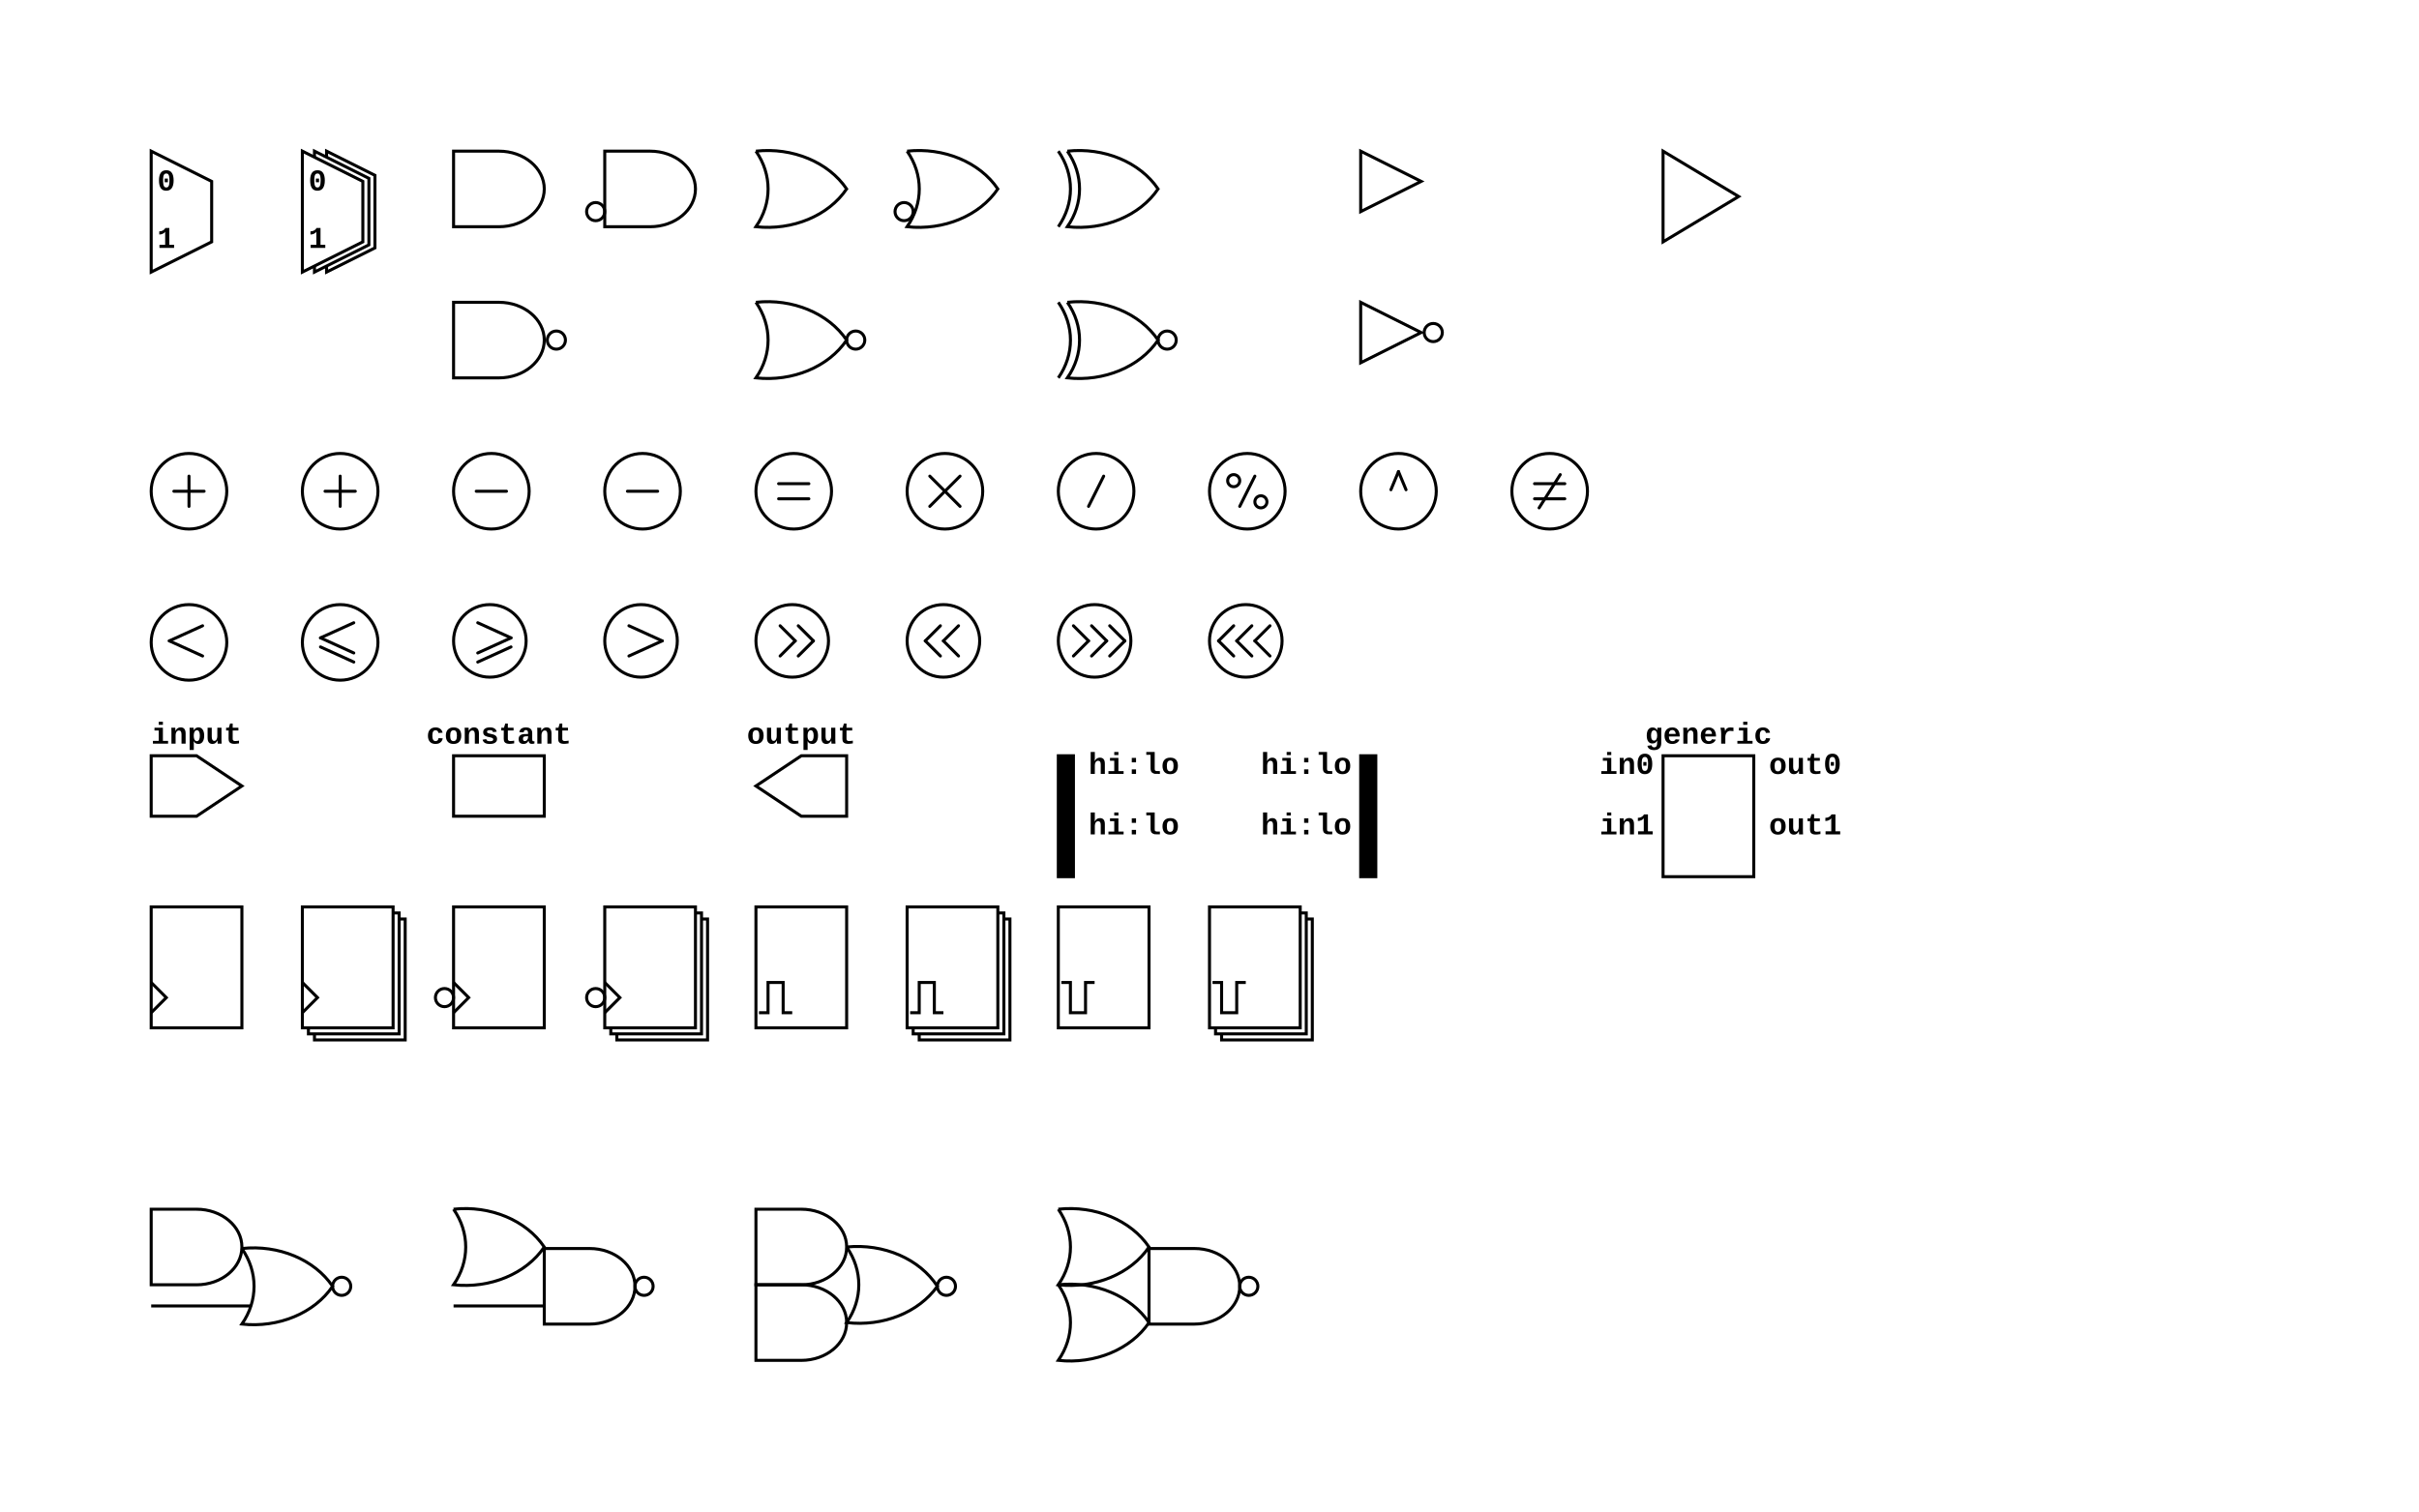
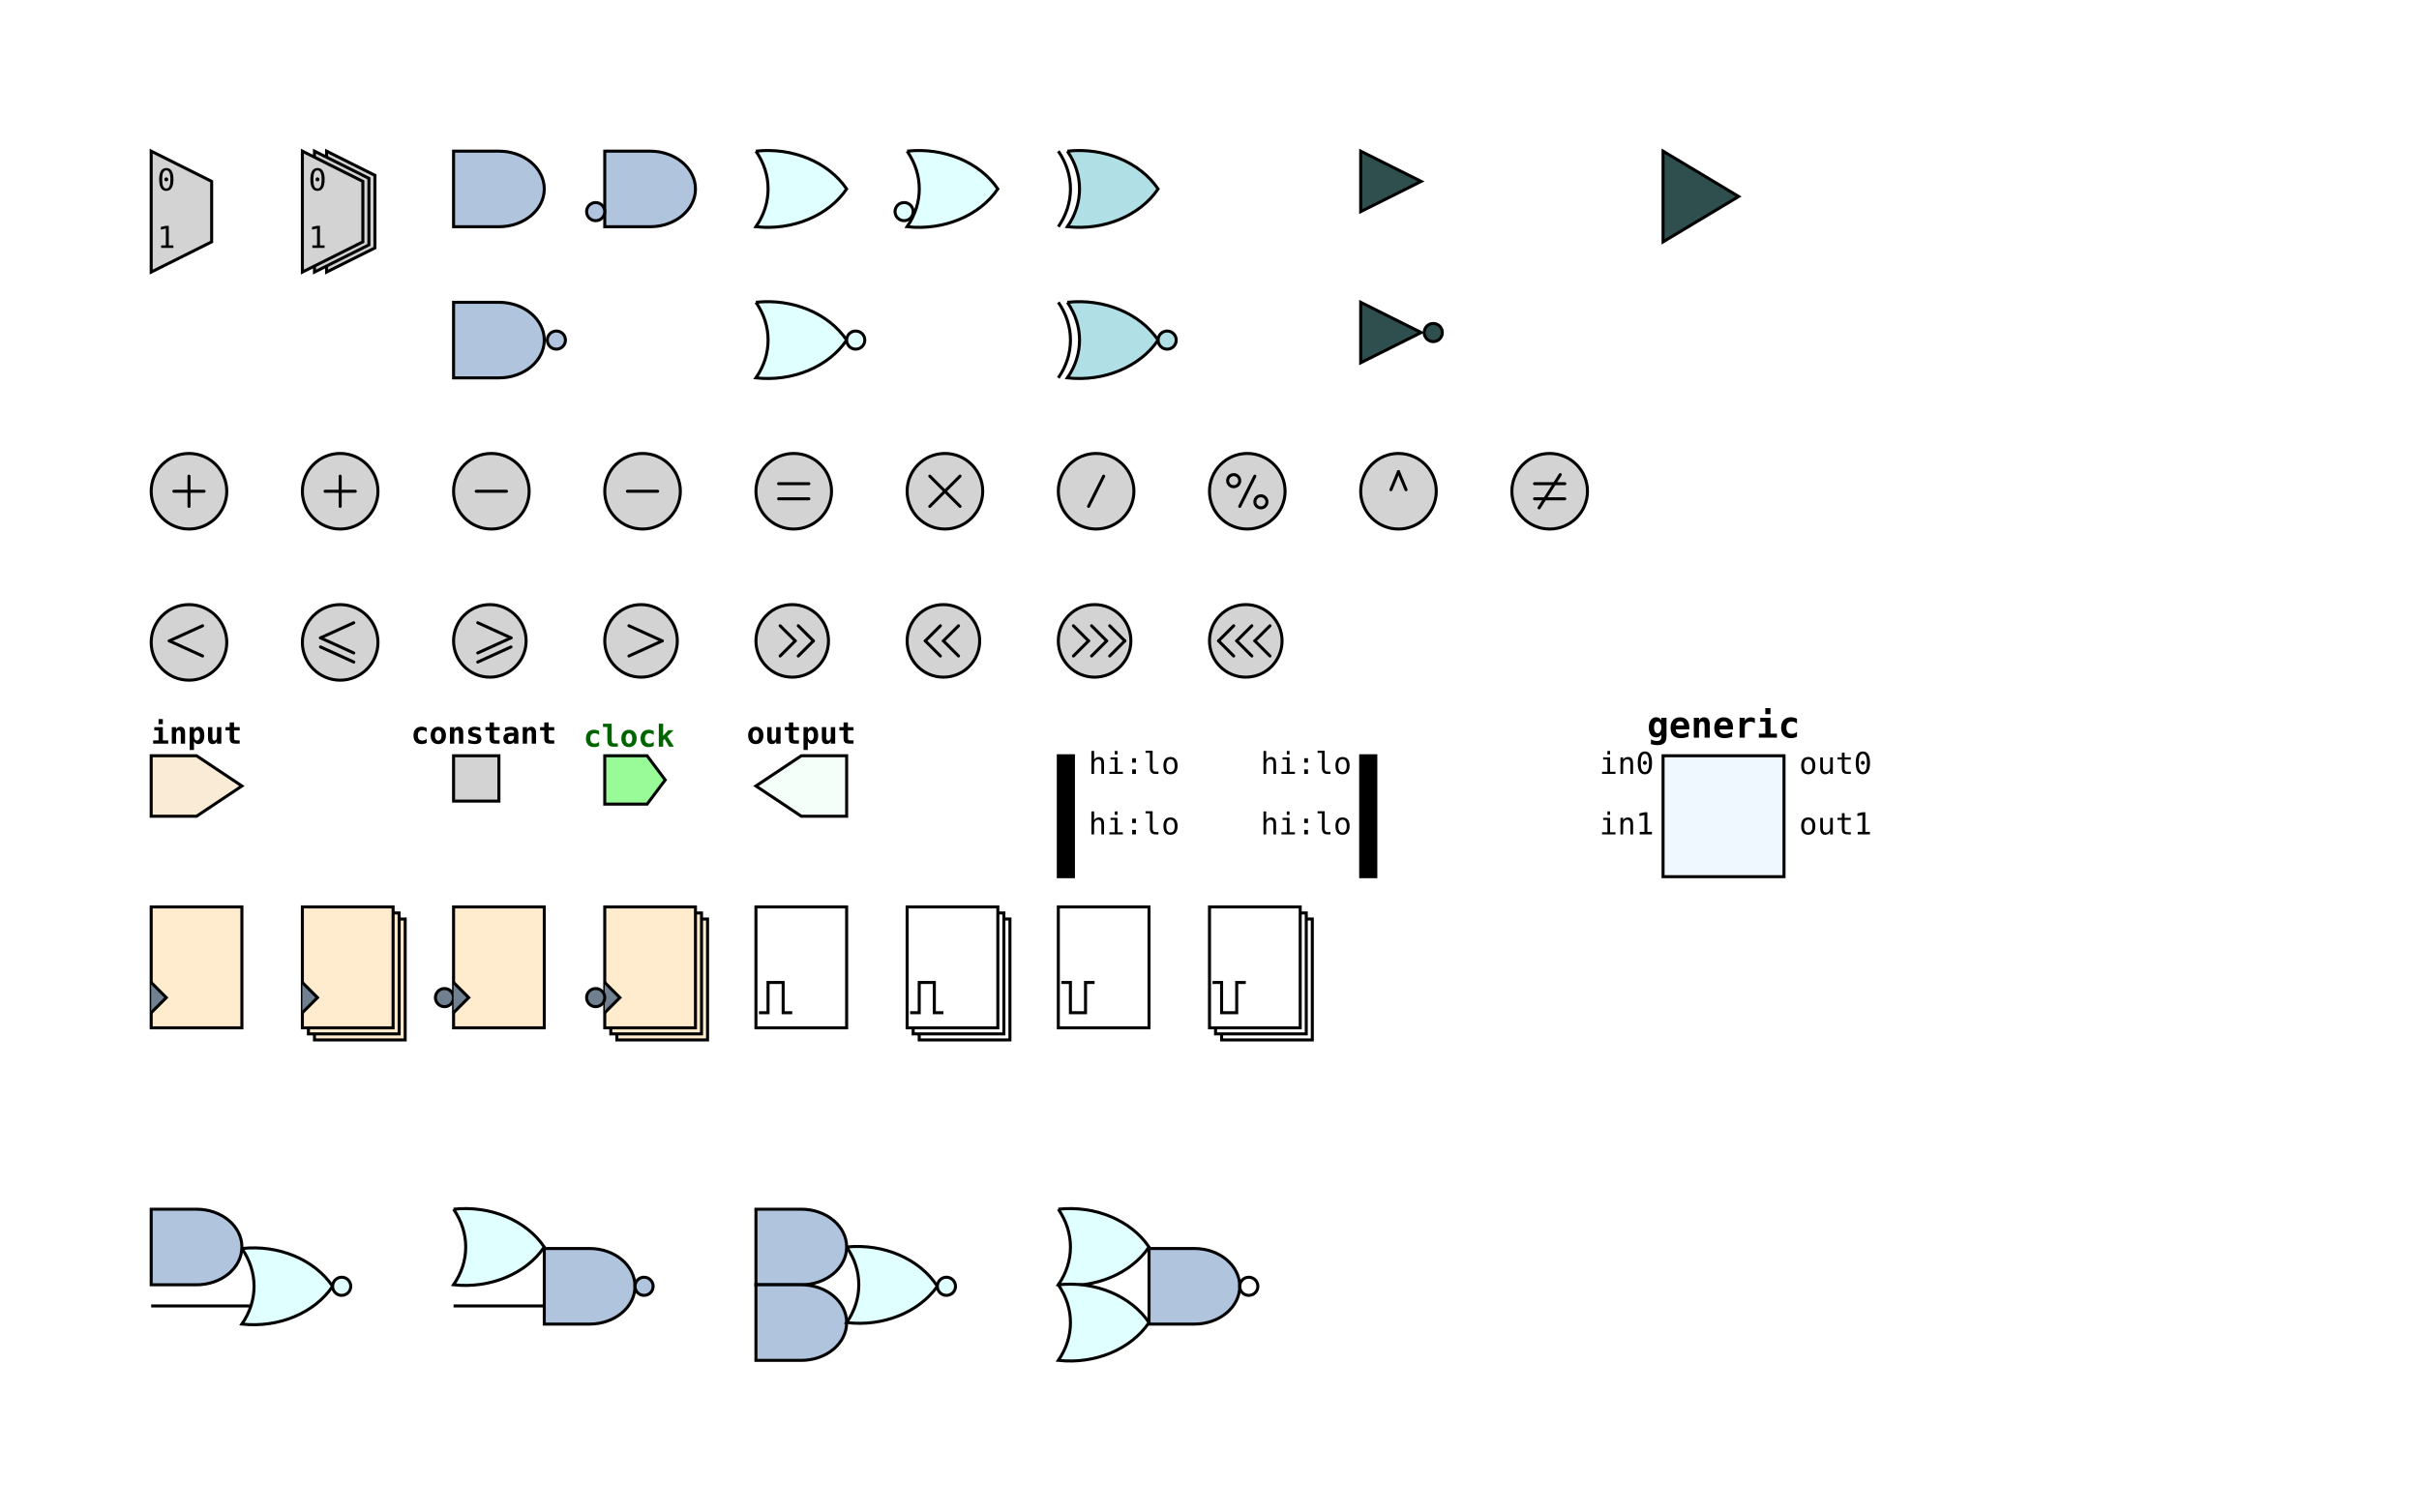
<svg xmlns="http://www.w3.org/2000/svg" xmlns:ns1="https://github.com/nturley/netlistsvg" width="800" height="500">
  <ns1:properties>
    <ns1:layoutEngine org.eclipse.elk.layered.spacing.nodeNodeBetweenLayers="35" org.eclipse.elk.spacing.nodeNode="35" org.eclipse.elk.layered.layering.strategy="LONGEST_PATH" />
    <ns1:low_priority_alias val="$dff" />
  </ns1:properties>
  <style>
svg {
  stroke:#000;
  fill:none;
}
text {
  fill:#000;
  stroke:none;
  font-size:10px;
-   font-weight: bold;
-   font-family: "Courier New", monospace;
+   font-weight: normal;
+   font-family: 'Menlo', 'Fira Mono', 'Consolas', 'Lucida Console', monospace;
}
line {
    stroke-linecap: round;
}
.nodelabel {
  text-anchor: middle;
}
+ .genericLabel {
+   font-weight: bold;
+   font-size:12px;
+ }
+ .inputExtLabel {
+   font-weight: bold;
+ }
+ .outputExtLabel {
+   font-weight: bold;
+ }
.inputPortLabel {
  text-anchor: end;
}
.splitjoinBody {
  fill:#000;
+ }
+ .inputExt {
+   fill: antiquewhite;
+ }
+ .inputClk {
+   fill: palegreen;
+ }
+ .inputClkLabel {
+   font-weight: bold;
+   fill: darkgreen;
+ }
+ .outputExt {
+   fill: mintcream;
+ }
+ .generic {
+   fill: aliceblue;
+ }
+ .dffRect {
+   fill: blanchedalmond;
+ }
+ .dffWedge {
+   fill: slategray;
+ }
+ .andFill {
+   fill: lightsteelblue;
+ }
+ .orFill {
+   fill: lightcyan;
+ }
+ .buffFill{
+   fill: darkslategray;
+ }
+ .xorFill {
+   fill: powderblue;
+ }
+ .constant {
+   fill: lightgray;
+ }
+ .constLabel {
+   font-weight: bold;
+ }
+ .muxFill {
+   fill: lightgray;
+ }
+ .arithFill {
+   fill: lightgray;
}
</style>
  <g ns1:type="mux" transform="translate(50, 50)" ns1:width="20" ns1:height="40">
    <ns1:alias val="$pmux" />
    <ns1:alias val="$mux" />
    <ns1:alias val="$_MUX_" />
-     <path d="M0,0 L20,10 L20,30 L0,40 Z" class="$cell_id" />
+     <path d="M0,0 L20,10 L20,30 L0,40 Z" class="muxFill $cell_id" />
    <text x="5" y="32" class="nodelabel $cell_id" ns1:attribute="">1</text>
    <text x="5" y="13" class="nodelabel $cell_id" ns1:attribute="">0</text>
    <g ns1:x="0" ns1:y="10" ns1:pid="A" />
    <g ns1:x="0" ns1:y="30" ns1:pid="B" />
    <g ns1:x="10" ns1:y="35" ns1:pid="S" />
    <g ns1:x="20" ns1:y="20" ns1:pid="Y" />
  </g>
  <g ns1:type="mux-bus" transform="translate(100, 50)" ns1:width="24" ns1:height="40">
    <ns1:alias val="$pmux-bus" />
    <ns1:alias val="$mux-bus" />
    <ns1:alias val="$_MUX_-bus" />
-     <path d="M0,0 L20,10 L20,30 L0,40 Z" class="$cell_id" />
-     <path d="M4,2 L4,0 L22,9 L22,31 L4,40 L4,38" class="$cell_id" />
-     <path d="M8,2 L8,0 L24,8 L24,32 L8,40 L8,38" class="$cell_id" />
+     <path d="M8,2 L8,0 L24,8 L24,32 L8,40 L8,38" class="muxFill $cell_id" />
+     <path d="M4,2 L4,0 L22,9 L22,31 L4,40 L4,38" class="muxFill $cell_id" />
+     <path d="M0,0 L20,10 L20,30 L0,40 Z" class="muxFill $cell_id" />
    <text x="5" y="32" class="nodelabel $cell_id" ns1:attribute="">1</text>
    <text x="5" y="13" class="nodelabel $cell_id" ns1:attribute="">0</text>
    <g ns1:x="-1" ns1:y="10" ns1:pid="A" />
    <g ns1:x="-1" ns1:y="30" ns1:pid="B" />
    <g ns1:x="12" ns1:y="38" ns1:pid="S" />
    <g ns1:x="24.5" ns1:y="20" ns1:pid="Y" />
  </g>
  <g ns1:type="and" transform="translate(150,50)" ns1:width="30" ns1:height="25">
    <ns1:alias val="$and" />
    <ns1:alias val="$logic_and" />
    <ns1:alias val="$_AND_" />
    <ns1:alias val="$reduce_and" />
-     <path d="M0,0 L0,25 L15,25 A15 12.5 0 0 0 15,0 Z" class="$cell_id" />
+     <path d="M0,0 L0,25 L15,25 A15 12.5 0 0 0 15,0 Z" class="andFill $cell_id" />
    <g ns1:x="0" ns1:y="5" ns1:pid="A" />
    <g ns1:x="0" ns1:y="20" ns1:pid="B" />
    <g ns1:x="30" ns1:y="12.5" ns1:pid="Y" />
  </g>
  <g ns1:type="nand" transform="translate(150,100)" ns1:width="30" ns1:height="25">
    <ns1:alias val="$nand" />
    <ns1:alias val="$logic_nand" />
    <ns1:alias val="$_NAND_" />
-     <path d="M0,0 L0,25 L15,25 A15 12.5 0 0 0 15,0 Z" class="$cell_id" />
-     <circle cx="34" cy="12.5" r="3" class="$cell_id" />
+     <path d="M0,0 L0,25 L15,25 A15 12.5 0 0 0 15,0 Z" class="andFill $cell_id" />
+     <circle cx="34" cy="12.5" r="3" class="andFill $cell_id" />
    <g ns1:x="0" ns1:y="5" ns1:pid="A" />
    <g ns1:x="0" ns1:y="20" ns1:pid="B" />
    <g ns1:x="36" ns1:y="12.5" ns1:pid="Y" />
  </g>
  <g ns1:type="andnot" transform="translate(200,50)" ns1:width="30" ns1:height="25">
    <ns1:alias val="$_ANDNOT_" />
-     <path d="M0,0 L0,25 L15,25 A15 12.5 0 0 0 15,0 Z" class="$cell_id" />
-     <circle cx="-3" cy="20" r="3" />
+     <path d="M0,0 L0,25 L15,25 A15 12.5 0 0 0 15,0 Z" class="andFill $cell_id" />
+     <circle cx="-3" cy="20" r="3" class="andFill $cell_id" />
    <g ns1:x="0" ns1:y="5" ns1:pid="A" />
    <g ns1:x="-6" ns1:y="20" ns1:pid="B" />
    <g ns1:x="30" ns1:y="12.5" ns1:pid="Y" />
  </g>
  <g ns1:type="or" transform="translate(250,50)" ns1:width="30" ns1:height="25">
    <ns1:alias val="$or" />
    <ns1:alias val="$logic_or" />
    <ns1:alias val="$_OR_" />
    <ns1:alias val="$reduce_or" />
    <ns1:alias val="$reduce_bool" />
-     <path d="M0,0 A30 25 0 0 1 0,25 A30 25 0 0 0 30,12.5 A30 25 0 0 0 0,0" class="$cell_id" />
+     <path d="M0,0 A30 25 0 0 1 0,25 A30 25 0 0 0 30,12.5 A30 25 0 0 0 0,0" class="orFill $cell_id" />
    <g ns1:x="2" ns1:y="5" ns1:pid="A" />
    <g ns1:x="2" ns1:y="20" ns1:pid="B" />
    <g ns1:x="30" ns1:y="12.5" ns1:pid="Y" />
  </g>
  <g ns1:type="reduce_nor" transform="translate(250, 100)" ns1:width="33" ns1:height="25">
    <ns1:alias val="$nor" />
    <ns1:alias val="$reduce_nor" />
    <ns1:alias val="$_NOR_" />
    <ns1:alias val="$_ORNOT_" />
-     <path d="M0,0 A30 25 0 0 1 0,25 A30 25 0 0 0 30,12.5 A30 25 0 0 0 0,0" class="$cell_id" />
-     <circle cx="33" cy="12.5" r="3" class="$cell_id" />
+     <path d="M0,0 A30 25 0 0 1 0,25 A30 25 0 0 0 30,12.5 A30 25 0 0 0 0,0" class="orFill $cell_id" />
+     <circle cx="33" cy="12.5" r="3" class="orFill $cell_id" />
    <g ns1:x="2" ns1:y="5" ns1:pid="A" />
    <g ns1:x="2" ns1:y="20" ns1:pid="B" />
    <g ns1:x="36" ns1:y="12.5" ns1:pid="Y" />
  </g>
  <g ns1:type="ornot" transform="translate(300,50)" ns1:width="30" ns1:height="25">
    <ns1:alias val="$_ORNOT_" />
-     <path d="M0,0 A30 25 0 0 1 0,25 A30 25 0 0 0 30,12.5 A30 25 0 0 0 0,0" class="$cell_id" />
-     <circle cx="-1" cy="20" r="3" />
+     <path d="M0,0 A30 25 0 0 1 0,25 A30 25 0 0 0 30,12.5 A30 25 0 0 0 0,0" class="orFill $cell_id" />
+     <circle cx="-1" cy="20" r="3" class="orFill $cell_id" />
    <g ns1:x="2" ns1:y="5" ns1:pid="A" />
    <g ns1:x="-4" ns1:y="20" ns1:pid="B" />
    <g ns1:x="30" ns1:y="12.5" ns1:pid="Y" />
  </g>
  <g ns1:type="reduce_xor" transform="translate(350, 50)" ns1:width="33" ns1:height="25">
    <ns1:alias val="$xor" />
    <ns1:alias val="$reduce_xor" />
    <ns1:alias val="$_XOR_" />
-     <path d="M3,0 A30 25 0 0 1 3,25 A30 25 0 0 0 33,12.5 A30 25 0 0 0 3,0" class="$cell_id" />
+     <path d="M3,0 A30 25 0 0 1 3,25 A30 25 0 0 0 33,12.5 A30 25 0 0 0 3,0" class="xorFill $cell_id" />
    <path d="M0,0 A30 25 0 0 1 0,25" class="$cell_id" />
    <g ns1:x="2" ns1:y="5" ns1:pid="A" />
    <g ns1:x="2" ns1:y="20" ns1:pid="B" />
    <g ns1:x="33" ns1:y="12.5" ns1:pid="Y" />
  </g>
  <g ns1:type="reduce_nxor" transform="translate(350, 100)" ns1:width="33" ns1:height="25">
    <ns1:alias val="$xnor" />
    <ns1:alias val="$reduce_xnor" />
    <ns1:alias val="$_XNOR_" />
-     <path d="M3,0 A30 25 0 0 1 3,25 A30 25 0 0 0 33,12.5 A30 25 0 0 0 3,0" class="$cell_id" />
+     <path d="M3,0 A30 25 0 0 1 3,25 A30 25 0 0 0 33,12.5 A30 25 0 0 0 3,0" class="xorFill $cell_id" />
    <path d="M0,0 A30 25 0 0 1 0,25" class="$cell_id" />
-     <circle cx="36" cy="12.5" r="3" class="$cell_id" />
+     <circle cx="36" cy="12.5" r="3" class="xorFill $cell_id" />
    <g ns1:x="2" ns1:y="5" ns1:pid="A" />
    <g ns1:x="2" ns1:y="20" ns1:pid="B" />
    <g ns1:x="38" ns1:y="12.5" ns1:pid="Y" />
  </g>
  <g ns1:type="tribuf" transform="translate(550, 50)" ns1:width="15" ns1:height="30">
    <ns1:alias val="$tribuf" />
    <ns1:alias val="$_TRIBUF_" />
    <ns1:alias val="tribuf-bus" />
    <ns1:alias val="$tribuf-bus" />
    <ns1:alias val="$_TRIBUF_-bus" />
-     <path d="M0,0 L25,15 L0,30 Z" class="$cell_id" />
+     <path d="M0,0 L25,15 L0,30 Z" class="buffFill $cell_id" />
    <g ns1:x="0" ns1:y="15" ns1:pid="A" />
    <g ns1:x="11" ns1:y="6" ns1:pid="EN" />
    <g ns1:x="25" ns1:y="15" ns1:pid="Y" />
  </g>
  <g ns1:type="not" transform="translate(450,100)" ns1:width="30" ns1:height="20">
    <ns1:alias val="$_NOT_" />
    <ns1:alias val="$not" />
    <ns1:alias val="$logic_not" />
-     <path d="M0,0 L0,20 L20,10 Z" class="$cell_id" />
-     <circle cx="24" cy="10" r="3" class="$cell_id" />
+     <path d="M0,0 L0,20 L20,10 Z" class="buffFill $cell_id" />
+     <circle cx="24" cy="10" r="3" class="buffFill $cell_id" />
    <g ns1:x="-1" ns1:y="10" ns1:pid="A" />
    <g ns1:x="27" ns1:y="10" ns1:pid="Y" />
  </g>
  <g ns1:type="buf" transform="translate(450,50)" ns1:width="30" ns1:height="20">
    <ns1:alias val="$_BUF_" />
-     <path d="M0,0 L0,20 L20,10 Z" class="$cell_id" />
+     <path d="M0,0 L0,20 L20,10 Z" class="buffFill $cell_id" />
    <g ns1:x="0" ns1:y="10" ns1:pid="A" />
    <g ns1:x="20" ns1:y="10" ns1:pid="Y" />
  </g>
  <g ns1:type="add" transform="translate(50, 150)" ns1:width="25" ns1:height="25">
    <ns1:alias val="$add" />
-     <circle r="12.5" cx="12.5" cy="12.5" class="$cell_id" />
+     <circle r="12.5" cx="12.5" cy="12.5" class="arithFill $cell_id" />
    <line x1="7.5" x2="17.5" y1="12.5" y2="12.5" class="$cell_id" />
    <line x1="12.5" x2="12.5" y1="7.5" y2="17.5" class="$cell_id" />
    <g ns1:x="2" ns1:y="5" ns1:pid="A" />
    <g ns1:x="2" ns1:y="20" ns1:pid="B" />
    <g ns1:x="26" ns1:y="12.5" ns1:pid="Y" />
  </g>
  <g ns1:type="pos" transform="translate(100, 150)" ns1:width="25" ns1:height="25">
    <ns1:alias val="$pos" />
-     <circle r="12.5" cx="12.5" cy="12.5" class="$cell_id" />
+     <circle r="12.5" cx="12.5" cy="12.5" class="arithFill $cell_id" />
    <line x1="7.5" x2="17.5" y1="12.5" y2="12.5" class="$cell_id" />
    <line x1="12.5" x2="12.5" y1="7.5" y2="17.5" class="$cell_id" />
    <g ns1:x="-1" ns1:y="12.5" ns1:pid="A" />
    <g ns1:x="26" ns1:y="12.5" ns1:pid="Y" />
  </g>
  <g ns1:type="sub" transform="translate(150,150)" ns1:width="25" ns1:height="25">
    <ns1:alias val="$sub" />
-     <circle r="12.5" cx="12.5" cy="12.5" class="$cell_id" />
+     <circle r="12.5" cx="12.5" cy="12.5" class="arithFill $cell_id" />
    <line x1="7.5" x2="17.5" y1="12.5" y2="12.5" class="$cell_id" />
    <g ns1:x="2" ns1:y="5" ns1:pid="A" />
    <g ns1:x="2" ns1:y="20" ns1:pid="B" />
    <g ns1:x="25" ns1:y="12.5" ns1:pid="Y" />
  </g>
  <g ns1:type="neg" transform="translate(200,150)" ns1:width="25" ns1:height="25">
    <ns1:alias val="$neg" />
-     <circle r="12.5" cx="12.5" cy="12.5" class="$cell_id" />
+     <circle r="12.5" cx="12.5" cy="12.5" class="arithFill $cell_id" />
    <line x1="7.5" x2="17.5" y1="12.5" y2="12.5" class="$cell_id" />
    <g ns1:x="0" ns1:y="12.5" ns1:pid="A" />
    <g ns1:x="25" ns1:y="12.5" ns1:pid="Y" />
  </g>
  <g ns1:type="eq" transform="translate(250,150)" ns1:width="25" ns1:height="25">
    <ns1:alias val="$eq" />
    <ns1:alias val="$eqx" />
-     <circle r="12.5" cx="12.5" cy="12.5" class="$cell_id" />
+     <circle r="12.5" cx="12.5" cy="12.5" class="arithFill $cell_id" />
    <line x1="7.5" x2="17.5" y1="10" y2="10" class="$cell_id" />
    <line x1="7.5" x2="17.5" y1="15" y2="15" class="$cell_id" />
    <g ns1:x="2" ns1:y="5" ns1:pid="A" />
    <g ns1:x="2" ns1:y="20" ns1:pid="B" />
    <g ns1:x="25" ns1:y="12.5" ns1:pid="Y" />
  </g>
  <g ns1:type="mul" transform="translate(300, 150)" ns1:width="25" ns1:height="25">
    <ns1:alias val="$mul" />
-     <circle r="12.5" cx="12.5" cy="12.5" class="$cell_id" />
+     <circle r="12.5" cx="12.5" cy="12.5" class="arithFill $cell_id" />
    <line x1="7.5" x2="17.5" y1="7.5" y2="17.5" class="$cell_id" />
    <line x1="17.5" x2="7.5" y1="7.5" y2="17.5" class="$cell_id" />
    <g ns1:x="2" ns1:y="5" ns1:pid="A" />
    <g ns1:x="2" ns1:y="20" ns1:pid="B" />
    <g ns1:x="26" ns1:y="12.5" ns1:pid="Y" />
  </g>
  <g ns1:type="div" transform="translate(350, 150)" ns1:width="25" ns1:height="25">
    <ns1:alias val="$div" />
-     <circle r="12.5" cx="12.5" cy="12.5" class="$cell_id" />
+     <circle r="12.5" cx="12.5" cy="12.5" class="arithFill $cell_id" />
    <line x1="15" x2="10" y1="7.5" y2="17.5" class="$cell_id" />
    <g ns1:x="2" ns1:y="5" ns1:pid="A" />
    <g ns1:x="2" ns1:y="20" ns1:pid="B" />
    <g ns1:x="26" ns1:y="12.5" ns1:pid="Y" />
  </g>
  <g ns1:type="mod" transform="translate(400, 150)" ns1:width="25" ns1:height="25">
    <ns1:alias val="$mod" />
-     <circle r="12.5" cx="12.5" cy="12.5" class="$cell_id" />
+     <circle r="12.5" cx="12.5" cy="12.5" class="arithFill $cell_id" />
    <line x1="15" x2="10" y1="7.5" y2="17.5" class="$cell_id" />
    <circle r="2" cx="8" cy="9" class="$cell_id" />
    <circle r="2" cx="17" cy="16" class="$cell_id" />
    <g ns1:x="2" ns1:y="5" ns1:pid="A" />
    <g ns1:x="2" ns1:y="20" ns1:pid="B" />
    <g ns1:x="26" ns1:y="12.5" ns1:pid="Y" />
  </g>
  <g ns1:type="pow" transform="translate(450, 150)" ns1:width="25" ns1:height="25">
    <ns1:alias val="$pow" />
-     <circle r="12.5" cx="12.5" cy="12.5" class="$cell_id" />
+     <circle r="12.5" cx="12.5" cy="12.5" class="arithFill $cell_id" />
    <line x1="10" x2="12.5" y1="12" y2="6" class="$cell_id" />
    <line x1="15" x2="12.5" y1="12" y2="6" class="$cell_id" />
    <g ns1:x="2" ns1:y="5" ns1:pid="A" />
    <g ns1:x="2" ns1:y="20" ns1:pid="B" />
    <g ns1:x="26" ns1:y="12.5" ns1:pid="Y" />
  </g>
  <g ns1:type="ne" transform="translate(500,150)" ns1:width="25" ns1:height="25">
    <ns1:alias val="$ne" />
    <ns1:alias val="$nex" />
-     <circle r="12.5" cx="12.5" cy="12.5" class="$cell_id" />
+     <circle r="12.5" cx="12.5" cy="12.5" class="arithFill $cell_id" />
    <line x1="7.5" x2="17.5" y1="10" y2="10" class="$cell_id" />
    <line x1="7.5" x2="17.5" y1="15" y2="15" class="$cell_id" />
    <line x1="9" x2="16" y1="18" y2="7" class="$cell_id" />
    <g ns1:x="2" ns1:y="5" ns1:pid="A" />
    <g ns1:x="2" ns1:y="20" ns1:pid="B" />
    <g ns1:x="25" ns1:y="12.5" ns1:pid="Y" />
  </g>
  <g ns1:type="lt" transform="translate(50,200)" ns1:width="25" ns1:height="25">
    <ns1:alias val="$lt" />
-     <circle r="12.5" cx="12.5" cy="12.5" class="$cell_id" />
+     <circle r="12.5" cx="12.5" cy="12.5" class="arithFill $cell_id" />
    <line x1="6" x2="17" y1="12" y2="7" class="$cell_id" />
    <line x1="6" x2="17" y1="12" y2="17" class="$cell_id" />
    <g ns1:x="2" ns1:y="5" ns1:pid="A" />
    <g ns1:x="2" ns1:y="20" ns1:pid="B" />
    <g ns1:x="25" ns1:y="12.5" ns1:pid="Y" />
  </g>
  <g ns1:type="le" transform="translate(100,200)" ns1:width="25" ns1:height="25">
    <ns1:alias val="$le" />
-     <circle r="12.5" cx="12.5" cy="12.5" class="$cell_id" />
+     <circle r="12.5" cx="12.5" cy="12.5" class="arithFill $cell_id" />
    <line x1="6" x2="17" y1="11" y2="6" class="$cell_id" />
    <line x1="6" x2="17" y1="11" y2="16" class="$cell_id" />
    <line x1="6" x2="17" y1="14" y2="19" class="$cell_id" />
    <g ns1:x="2" ns1:y="5" ns1:pid="A" />
    <g ns1:x="2" ns1:y="20" ns1:pid="B" />
    <g ns1:x="25" ns1:y="12.5" ns1:pid="Y" />
  </g>
  <g ns1:type="ge" transform="translate(150,200)" ns1:width="25" ns1:height="25">
    <ns1:alias val="$ge" />
-     <circle r="12" cx="12" cy="12" class="$cell_id" />
+     <circle r="12" cx="12" cy="12" class="arithFill $cell_id" />
    <line x1="8" x2="19" y1="6" y2="11" class="$cell_id" />
    <line x1="8" x2="19" y1="16" y2="11" class="$cell_id" />
    <line x1="8" x2="19" y1="19" y2="14" class="$cell_id" />
    <g ns1:x="2" ns1:y="5" ns1:pid="A" />
    <g ns1:x="2" ns1:y="20" ns1:pid="B" />
    <g ns1:x="25" ns1:y="12.5" ns1:pid="Y" />
  </g>
  <g ns1:type="gt" transform="translate(200,200)" ns1:width="25" ns1:height="25">
    <ns1:alias val="$gt" />
-     <circle r="12" cx="12" cy="12" class="$cell_id" />
+     <circle r="12" cx="12" cy="12" class="arithFill $cell_id" />
    <line x1="8" x2="19" y1="7" y2="12" class="$cell_id" />
    <line x1="8" x2="19" y1="17" y2="12" class="$cell_id" />
    <g ns1:x="2" ns1:y="5" ns1:pid="A" />
    <g ns1:x="2" ns1:y="20" ns1:pid="B" />
    <g ns1:x="25" ns1:y="12.5" ns1:pid="Y" />
  </g>
  <g ns1:type="shr" transform="translate(250,200)" ns1:width="25" ns1:height="25">
    <ns1:alias val="$shr" />
-     <circle r="12" cx="12" cy="12" class="$cell_id" />
+     <circle r="12" cx="12" cy="12" class="arithFill $cell_id" />
    <line x1="8" x2="13" y1="7" y2="12" class="$cell_id" />
    <line x1="8" x2="13" y1="17" y2="12" class="$cell_id" />
    <line x1="14" x2="19" y1="7" y2="12" class="$cell_id" />
    <line x1="14" x2="19" y1="17" y2="12" class="$cell_id" />
    <g ns1:x="2" ns1:y="5" ns1:pid="A" />
    <g ns1:x="2" ns1:y="20" ns1:pid="B" />
    <g ns1:x="25" ns1:y="12.5" ns1:pid="Y" />
  </g>
  <g ns1:type="shl" transform="translate(300,200)" ns1:width="25" ns1:height="25">
    <ns1:alias val="$shl" />
-     <circle r="12" cx="12" cy="12" class="$cell_id" />
+     <circle r="12" cx="12" cy="12" class="arithFill $cell_id" />
    <line x1="6" x2="11" y1="12" y2="7" class="$cell_id" />
    <line x1="6" x2="11" y1="12" y2="17" class="$cell_id" />
    <line x1="12" x2="17" y1="12" y2="7" class="$cell_id" />
    <line x1="12" x2="17" y1="12" y2="17" class="$cell_id" />
    <g ns1:x="2" ns1:y="5" ns1:pid="A" />
    <g ns1:x="2" ns1:y="20" ns1:pid="B" />
    <g ns1:x="25" ns1:y="12.5" ns1:pid="Y" />
  </g>
  <g ns1:type="sshr" transform="translate(350,200)" ns1:width="25" ns1:height="25">
    <ns1:alias val="$sshr" />
-     <circle r="12" cx="12" cy="12" class="$cell_id" />
+     <circle r="12" cx="12" cy="12" class="arithFill $cell_id" />
    <line x1="5" x2="10" y1="7" y2="12" class="$cell_id" />
    <line x1="5" x2="10" y1="17" y2="12" class="$cell_id" />
    <line x1="11" x2="16" y1="7" y2="12" class="$cell_id" />
    <line x1="11" x2="16" y1="17" y2="12" class="$cell_id" />
    <line x1="17" x2="22" y1="7" y2="12" class="$cell_id" />
    <line x1="17" x2="22" y1="17" y2="12" class="$cell_id" />
    <g ns1:x="2" ns1:y="5" ns1:pid="A" />
    <g ns1:x="2" ns1:y="20" ns1:pid="B" />
    <g ns1:x="25" ns1:y="12.5" ns1:pid="Y" />
  </g>
  <g ns1:type="sshl" transform="translate(400,200)" ns1:width="25" ns1:height="25">
    <ns1:alias val="$sshl" />
-     <circle r="12" cx="12" cy="12" class="$cell_id" />
+     <circle r="12" cx="12" cy="12" class="arithFill $cell_id" />
    <line x1="3" x2="8" y1="12" y2="7" class="$cell_id" />
    <line x1="3" x2="8" y1="12" y2="17" class="$cell_id" />
    <line x1="9" x2="14" y1="12" y2="7" class="$cell_id" />
    <line x1="9" x2="14" y1="12" y2="17" class="$cell_id" />
    <line x1="15" x2="20" y1="12" y2="7" class="$cell_id" />
    <line x1="15" x2="20" y1="12" y2="17" class="$cell_id" />
    <g ns1:x="2" ns1:y="5" ns1:pid="A" />
    <g ns1:x="2" ns1:y="20" ns1:pid="B" />
    <g ns1:x="25" ns1:y="12.5" ns1:pid="Y" />
  </g>
  <g ns1:type="inputExt" transform="translate(50,250)" ns1:width="30" ns1:height="20">
-     <text x="15" y="-4" class="nodelabel $cell_id" ns1:attribute="ref">input</text>
+     <text x="15" y="-4" class="nodelabel inputExtLabel $cell_id" ns1:attribute="ref">input</text>
    <ns1:alias val="$_inputExt_" />
-     <path d="M0,0 L0,20 L15,20 L30,10 L15,0 Z" class="$cell_id" />
+     <path d="M0,0 L0,20 L15,20 L30,10 L15,0 Z" class="inputExt $cell_id" />
    <g ns1:x="30" ns1:y="10" ns1:pid="Y" />
  </g>
+   <g ns1:type="inputClk" transform="translate(200,250)" ns1:width="30" ns1:height="20">
+     <text x="8" y="-3" class="nodelabel inputClkLabel $cell_id" ns1:attribute="ref">clock</text>
+     <ns1:alias val="$_inputClk_" />
+     <path d="M0,0 L0,16 L14,16 L20,8 L14,0 Z" class="inputClk $cell_id" />
+     <g ns1:x="20" ns1:y="8" ns1:pid="Y" />
+   </g>
  <g ns1:type="constant" transform="translate(150,250)" ns1:width="30" ns1:height="20">
-     <text x="15" y="-4" class="nodelabel $cell_id" ns1:attribute="ref">constant</text>
+     <text x="10" y="-4" class="constLabel nodelabel $cell_id" ns1:attribute="ref">constant</text>
    <ns1:alias val="$_constant_" />
-     <rect width="30" height="20" class="$cell_id" />
+     <rect width="15" height="15" class="constant $cell_id" />
    <g ns1:x="31" ns1:y="10" ns1:pid="Y" />
  </g>
  <g ns1:type="outputExt" transform="translate(250,250)" ns1:width="30" ns1:height="20">
-     <text x="15" y="-4" class="nodelabel $cell_id" ns1:attribute="ref">output</text>
+     <text x="15" y="-4" class="nodelabel outputExtLabel $cell_id" ns1:attribute="ref">output</text>
    <ns1:alias val="$_outputExt_" />
-     <path d="M30,0 L30,20 L15,20 L0,10 L15,0 Z" class="$cell_id" />
+     <path d="M30,0 L30,20 L15,20 L0,10 L15,0 Z" class="$cell_id outputExt" />
    <g ns1:x="0" ns1:y="10" ns1:pid="A" />
  </g>
  <g ns1:type="split" transform="translate(350,250)" ns1:width="5" ns1:height="40">
    <rect width="5" height="40" class="splitjoinBody" ns1:generic="body" />
    <ns1:alias val="$_split_" />
    <g ns1:x="0" ns1:y="20" ns1:pid="in" />
    <g transform="translate(5, 10)" ns1:x="4" ns1:y="10" ns1:pid="out0">
      <text x="5" y="-4">hi:lo</text>
    </g>
    <g transform="translate(5, 30)" ns1:x="4" ns1:y="30" ns1:pid="out1">
      <text x="5" y="-4">hi:lo</text>
    </g>
  </g>
  <g ns1:type="join" transform="translate(450,250)" ns1:width="4" ns1:height="40">
    <rect width="5" height="40" class="splitjoinBody" ns1:generic="body" />
    <ns1:alias val="$_join_" />
    <g ns1:x="5" ns1:y="20" ns1:pid="out" />
    <g transform="translate(0, 10)" ns1:x="0" ns1:y="10" ns1:pid="in0">
      <text x="-3" y="-4" class="inputPortLabel">hi:lo</text>
    </g>
    <g transform="translate(0, 30)" ns1:x="0" ns1:y="30" ns1:pid="in1">
      <text x="-3" y="-4" class="inputPortLabel">hi:lo</text>
    </g>
  </g>
  <g ns1:type="dff" transform="translate(50,300)" ns1:width="30" ns1:height="40">
    <ns1:alias val="$dff" />
    <ns1:alias val="$_DFF_" />
    <ns1:alias val="$_DFF_P_" />
    <ns1:alias val="$adff" />
    <ns1:alias val="$_DFF_" />
    <ns1:alias val="$_DFF_P_" />
    <ns1:alias val="$sdff" />
    <ns1:alias val="$_DFF_" />
    <ns1:alias val="$_DFF_P_" />
-     <rect width="30" height="40" x="0" y="0" class="$cell_id" />
-     <path d="M0,35 L5,30 L0,25" class="$cell_id" />
+     <rect width="30" height="40" x="0" y="0" class="dffRect $cell_id" />
+     <path d="M0,35 L5,30 L0,25" class="dffWedge $cell_id" />
    <g ns1:x="31" ns1:y="10" ns1:pid="Q" />
    <g ns1:x="-1" ns1:y="30" ns1:pid="CLK" />
    <g ns1:x="-1" ns1:y="30" ns1:pid="C" />
    <g ns1:x="-1" ns1:y="10" ns1:pid="D" />
    <g ns1:x="15" ns1:y="40" ns1:pid="ARST" />
    <g ns1:x="15" ns1:y="40" ns1:pid="SRST" />
  </g>
  <g ns1:type="dff-bus" transform="translate(100,300)" ns1:width="34" ns1:height="44">
    <ns1:alias val="$dff-bus" />
    <ns1:alias val="$_DFF_-bus" />
    <ns1:alias val="$_DFF_P_-bus" />
    <ns1:alias val="adff-bus" />
    <ns1:alias val="$adff-bus" />
    <ns1:alias val="$_DFF_-bus" />
    <ns1:alias val="$_DFF_P_-bus" />
    <ns1:alias val="sdff-bus" />
    <ns1:alias val="$sdff-bus" />
    <ns1:alias val="$_DFF_-bus" />
    <ns1:alias val="$_DFF_P_-bus" />
-     <rect width="30" height="40" x="0" y="0" class="$cell_id" />
-     <path d="M0,35 L5,30 L0,25" class="$cell_id" />
-     <path d="M30,2 L32,2 L32,42 L2,42 L2,40" class="$cell_id" />
-     <path d="M32,4 L34,4 L34,44 L4,44 L4,42" class="$cell_id" />
+     <path d="M32,4 L34,4 L34,44 L4,44 L4,42" class="$cell_id dffRect" />
+     <path d="M30,2 L32,2 L32,42 L2,42 L2,40" class="$cell_id dffRect" />
+     <rect width="30" height="40" x="0" y="0" class="$cell_id dffRect" />
+     <path d="M0,35 L5,30 L0,25" class="$cell_id dffWedge" />
    <g ns1:x="35" ns1:y="10" ns1:pid="Q" />
    <g ns1:x="-1" ns1:y="30" ns1:pid="CLK" />
    <g ns1:x="-1" ns1:y="30" ns1:pid="C" />
    <g ns1:x="-1" ns1:y="10" ns1:pid="D" />
    <g ns1:x="17" ns1:y="44" ns1:pid="ARST" />
    <g ns1:x="17" ns1:y="44" ns1:pid="SRST" />
  </g>
  <g ns1:type="dffn" transform="translate(150,300)" ns1:width="30" ns1:height="40">
    <ns1:alias val="$dffn" />
    <ns1:alias val="$_DFF_N_" />
-     <rect width="30" height="40" x="0" y="0" class="$cell_id" />
-     <path d="M0,35 L5,30 L0,25" class="$cell_id" />
-     <circle cx="-3" cy="30" r="3" class="$cell_id" />
+     <rect width="30" height="40" x="0" y="0" class="dffRect $cell_id" />
+     <circle cx="-3" cy="30" r="3" class="$cell_id dffWedge" />
+     <path d="M0,35 L5,30 L0,25" class="$cell_id dffWedge" />
    <g ns1:x="30" ns1:y="10" ns1:pid="Q" />
    <g ns1:x="-6" ns1:y="30" ns1:pid="CLK" />
    <g ns1:x="-6" ns1:y="30" ns1:pid="C" />
    <g ns1:x="0" ns1:y="10" ns1:pid="D" />
  </g>
  <g ns1:type="dffn-bus" transform="translate(200,300)" ns1:width="30" ns1:height="40">
    <ns1:alias val="$dffn-bus" />
    <ns1:alias val="$_DFF_N_-bus" />
-     <rect width="30" height="40" x="0" y="0" class="$cell_id" />
-     <path d="M0,35 L5,30 L0,25" class="$cell_id" />
-     <circle cx="-3" cy="30" r="3" class="$cell_id" />
-     <path d="M30,2 L32,2 L32,42 L2,42 L2,40" class="$cell_id" />
-     <path d="M32,4 L34,4 L34,44 L4,44 L4,42" class="$cell_id" />
+     <path d="M32,4 L34,4 L34,44 L4,44 L4,42" class="dffRect $cell_id" />
+     <path d="M30,2 L32,2 L32,42 L2,42 L2,40" class="dffRect $cell_id" />
+     <rect width="30" height="40" x="0" y="0" class="dffRect $cell_id" />
+     <path d="M0,35 L5,30 L0,25" class="dffWedge $cell_id" />
+     <circle cx="-3" cy="30" r="3" class="dffWedge $cell_id" />
    <g ns1:x="35" ns1:y="10" ns1:pid="Q" />
    <g ns1:x="-6" ns1:y="30" ns1:pid="CLK" />
    <g ns1:x="-6" ns1:y="30" ns1:pid="C" />
    <g ns1:x="0" ns1:y="10" ns1:pid="D" />
  </g>
  <g ns1:type="dlatch" transform="translate(250,300)" ns1:width="30" ns1:height="40">
    <ns1:alias val="$dlatch" />
    <ns1:alias val="$_DLATCH_" />
    <ns1:alias val="adlatch" />
    <ns1:alias val="$adlatch" />
    <rect width="30" height="40" x="0" y="0" class="$cell_id" />
    <path d="M 1,35 H 4 V 25 h 5 v 10 h 3" class="$cell_id" />
    <g ns1:x="30" ns1:y="10" ns1:pid="Q" />
    <g ns1:x="0" ns1:y="10" ns1:pid="D" />
    <g ns1:x="-1" ns1:y="30" ns1:pid="EN" />
    <g ns1:x="15" ns1:y="40" ns1:pid="ARST" />
  </g>
  <g ns1:type="dlatch-bus" transform="translate(300,300)" ns1:width="30" ns1:height="40">
    <ns1:alias val="$dlatch-bus" />
    <ns1:alias val="$_DLATCH_-bus" />
    <ns1:alias val="adlatch-bus" />
    <ns1:alias val="$adlatch-bus" />
    <rect width="30" height="40" x="0" y="0" class="$cell_id" />
    <path d="M 1,35 H 4 V 25 h 5 v 10 h 3" class="$cell_id" />
    <path d="M30,2 L32,2 L32,42 L2,42 L2,40" class="$cell_id" />
    <path d="M32,4 L34,4 L34,44 L4,44 L4,42" class="$cell_id" />
    <g ns1:x="35" ns1:y="10" ns1:pid="Q" />
    <g ns1:x="0" ns1:y="10" ns1:pid="D" />
    <g ns1:x="-1" ns1:y="30" ns1:pid="EN" />
    <g ns1:x="17" ns1:y="44" ns1:pid="ARST" />
  </g>
  <g ns1:type="dlatchn" transform="translate(350,300)" ns1:width="30" ns1:height="40">
    <ns1:alias val="$dlatchn" />
    <ns1:alias val="$_DLATCH_N_" />
    <rect width="30" height="40" x="0" y="0" class="$cell_id" />
    <path d="M 1,25 H 4 V 35 H 9 V 25 h 3" class="$cell_id" />
    <g ns1:x="30" ns1:y="10" ns1:pid="Q" />
    <g ns1:x="0" ns1:y="10" ns1:pid="D" />
    <g ns1:x="-1" ns1:y="30" ns1:pid="EN" />
  </g>
  <g ns1:type="dlatchn-bus" transform="translate(400,300)" ns1:width="30" ns1:height="40">
    <ns1:alias val="$dlatchn-bus" />
    <ns1:alias val="$_DLATCH_N_-bus" />
    <rect width="30" height="40" x="0" y="0" class="$cell_id" />
    <path d="M 1,25 H 4 V 35 H 9 V 25 h 3" class="$cell_id" />
    <path d="M30,2 L32,2 L32,42 L2,42 L2,40" class="$cell_id" />
    <path d="M32,4 L34,4 L34,44 L4,44 L4,42" class="$cell_id" />
    <g ns1:x="35" ns1:y="10" ns1:pid="Q" />
    <g ns1:x="0" ns1:y="10" ns1:pid="D" />
    <g ns1:x="-1" ns1:y="30" ns1:pid="EN" />
  </g>
  <g ns1:type="_AOI3_" transform="translate(50, 400)" ns1:width="66" ns1:height="40">
    <ns1:alias val="$_AOI3_" />
-     <path d="M0,0 L0,25 L15,25 A15 12.5 0 0 0 15,0 Z" class="$cell_id" />
-     <path d="M30,13 A30 25 0 0 1 30,38 A30 25 0 0 0 60,25.5 A30 25 0 0 0 30,13" class="$cell_id" />
-     <circle cx="63" cy="25.5" r="3" class="$cell_id" />
+     <path d="M0,0 L0,25 L15,25 A15 12.5 0 0 0 15,0 Z" class="andFill $cell_id" />
+     <path d="M30,13 A30 25 0 0 1 30,38 A30 25 0 0 0 60,25.5 A30 25 0 0 0 30,13" class="orFill $cell_id" />
+     <circle cx="63" cy="25.5" r="3" class="orFill $cell_id" />
    <path d="M0,32 L33,32" />
    <g ns1:x="0" ns1:y="5" ns1:pid="A" />
    <g ns1:x="0" ns1:y="20" ns1:pid="B" />
    <g ns1:x="0" ns1:y="32" ns1:pid="C" />
    <g ns1:x="66" ns1:y="25.5" ns1:pid="Y" />
  </g>
  <g ns1:type="_OAI3_" transform="translate(150, 400)" ns1:width="66" ns1:height="40">
    <ns1:alias val="$_OAI3_" />
-     <path d="M30,13 L30,38 L45,38 A15 12.5 0 0 0 45,13 Z" class="$cell_id" />
-     <path d="M0,0 A30 25 0 0 1 0,25 A30 25 0 0 0 30,12.5 A30 25 0 0 0 0,0" class="$cell_id" />
-     <circle cx="63" cy="25.5" r="3" class="$cell_id" />
+     <path d="M30,13 L30,38 L45,38 A15 12.5 0 0 0 45,13 Z" class="andFill" />
+     <path d="M0,0 A30 25 0 0 1 0,25 A30 25 0 0 0 30,12.5 A30 25 0 0 0 0,0" class="orFill $cell_id" />
+     <circle cx="63" cy="25.5" r="3" class="andFill $cell_id" />
    <path d="M0,32 L30,32" />
    <g ns1:x="2" ns1:y="5" ns1:pid="A" />
    <g ns1:x="2" ns1:y="20" ns1:pid="B" />
    <g ns1:x="0" ns1:y="32" ns1:pid="C" />
    <g ns1:x="66" ns1:y="25.5" ns1:pid="Y" />
  </g>
  <g ns1:type="_AOI4_" transform="translate(250, 400)" ns1:width="66" ns1:height="40">
    <ns1:alias val="$_AOI4_" />
-     <path d="M0,0 L0,25 L15,25 A15 12.5 0 0 0 15,0 Z" class="$cell_id" />
-     <path d="M0,25 L0,50 L15,50 A15 12.5 0 0 0 15,25 Z" class="$cell_id" />
-     <path d="M30,12.5 A30 25 0 0 1 30,37.5 A30 25 0 0 0 60,25.5 A30 25 0 0 0 30,12.5" class="$cell_id" />
-     <circle cx="63" cy="25.5" r="3" class="$cell_id" />
+     <path d="M0,0 L0,25 L15,25 A15 12.5 0 0 0 15,0 Z" class="andFill $cell_id" />
+     <path d="M0,25 L0,50 L15,50 A15 12.5 0 0 0 15,25 Z" class="andFill $cell_id" />
+     <path d="M30,12.5 A30 25 0 0 1 30,37.5 A30 25 0 0 0 60,25.5 A30 25 0 0 0 30,12.5" class="orFill $cell_id" />
+     <circle cx="63" cy="25.5" r="3" class="orFill $cell_id" />
    <g ns1:x="0" ns1:y="5" ns1:pid="A" />
    <g ns1:x="0" ns1:y="20" ns1:pid="B" />
    <g ns1:x="0" ns1:y="30" ns1:pid="C" />
    <g ns1:x="0" ns1:y="45" ns1:pid="D" />
    <g ns1:x="66" ns1:y="25.5" ns1:pid="Y" />
  </g>
  <g ns1:type="_OAI4_" transform="translate(350, 400)" ns1:width="66" ns1:height="40">
    <ns1:alias val="$_OAI4_" />
-     <path d="M30,13 L30,38 L45,38 A15 12.5 0 0 0 45,13 Z" class="$cell_id" />
-     <path d="M0,0 A30 25 0 0 1 0,25 A30 25 0 0 0 30,12.5 A30 25 0 0 0 0,0" class="$cell_id" />
-     <path d="M0,25 A30 25 0 0 1 0,50 A30 25 0 0 0 30,37.5 A30 25 0 0 0 0,25" class="$cell_id" />
+     <path d="M30,13 L30,38 L45,38 A15 12.5 0 0 0 45,13 Z" class="andFill $cell_id" />
+     <path d="M0,0 A30 25 0 0 1 0,25 A30 25 0 0 0 30,12.5 A30 25 0 0 0 0,0" class="orFill $cell_id" />
+     <path d="M0,25 A30 25 0 0 1 0,50 A30 25 0 0 0 30,37.5 A30 25 0 0 0 0,25" class="orFill $cell_id" />
    <circle cx="63" cy="25.5" r="3" class="$cell_id" />
    <g ns1:x="2" ns1:y="5" ns1:pid="A" />
    <g ns1:x="2" ns1:y="20" ns1:pid="B" />
    <g ns1:x="2" ns1:y="30" ns1:pid="C" />
    <g ns1:x="2" ns1:y="45" ns1:pid="D" />
    <g ns1:x="66" ns1:y="25.5" ns1:pid="Y" />
  </g>
-   <g ns1:type="generic" transform="translate(550,250)" ns1:width="30" ns1:height="40">
-     <text x="15" y="-4" class="nodelabel $cell_id" ns1:attribute="ref">generic</text>
-     <rect width="30" height="40" ns1:generic="body" class="$cell_id" />
-     <g transform="translate(30, 10)" ns1:x="30" ns1:y="10" ns1:pid="out0">
+   <g ns1:type="generic" transform="translate(550,250)" ns1:width="40" ns1:height="40">
+     <text x="20" y="-6" class="genericLabel nodelabel $cell_id" ns1:attribute="ref">generic</text>
+     <rect width="40" height="40" ns1:generic="body" class="generic $cell_id" />
+     <g transform="translate(40, 10)" ns1:x="40" ns1:y="10" ns1:pid="out0">
      <text x="5" y="-4" style="fill:#000; stroke:none" class="$cell_id">out0</text>
    </g>
-     <g transform="translate(30, 30)" ns1:x="30" ns1:y="30" ns1:pid="out1">
+     <g transform="translate(40, 30)" ns1:x="40" ns1:y="30" ns1:pid="out1">
      <text x="5" y="-4" style="fill:#000;stroke:none" class="$cell_id">out1</text>
    </g>
    <g transform="translate(0, 10)" ns1:x="0" ns1:y="10" ns1:pid="in0">
      <text x="-3" y="-4" class="inputPortLabel $cell_id">in0</text>
    </g>
    <g transform="translate(0, 30)" ns1:x="0" ns1:y="30" ns1:pid="in1">
      <text x="-3" y="-4" class="inputPortLabel $cell_id">in1</text>
    </g>
  </g>
</svg>
